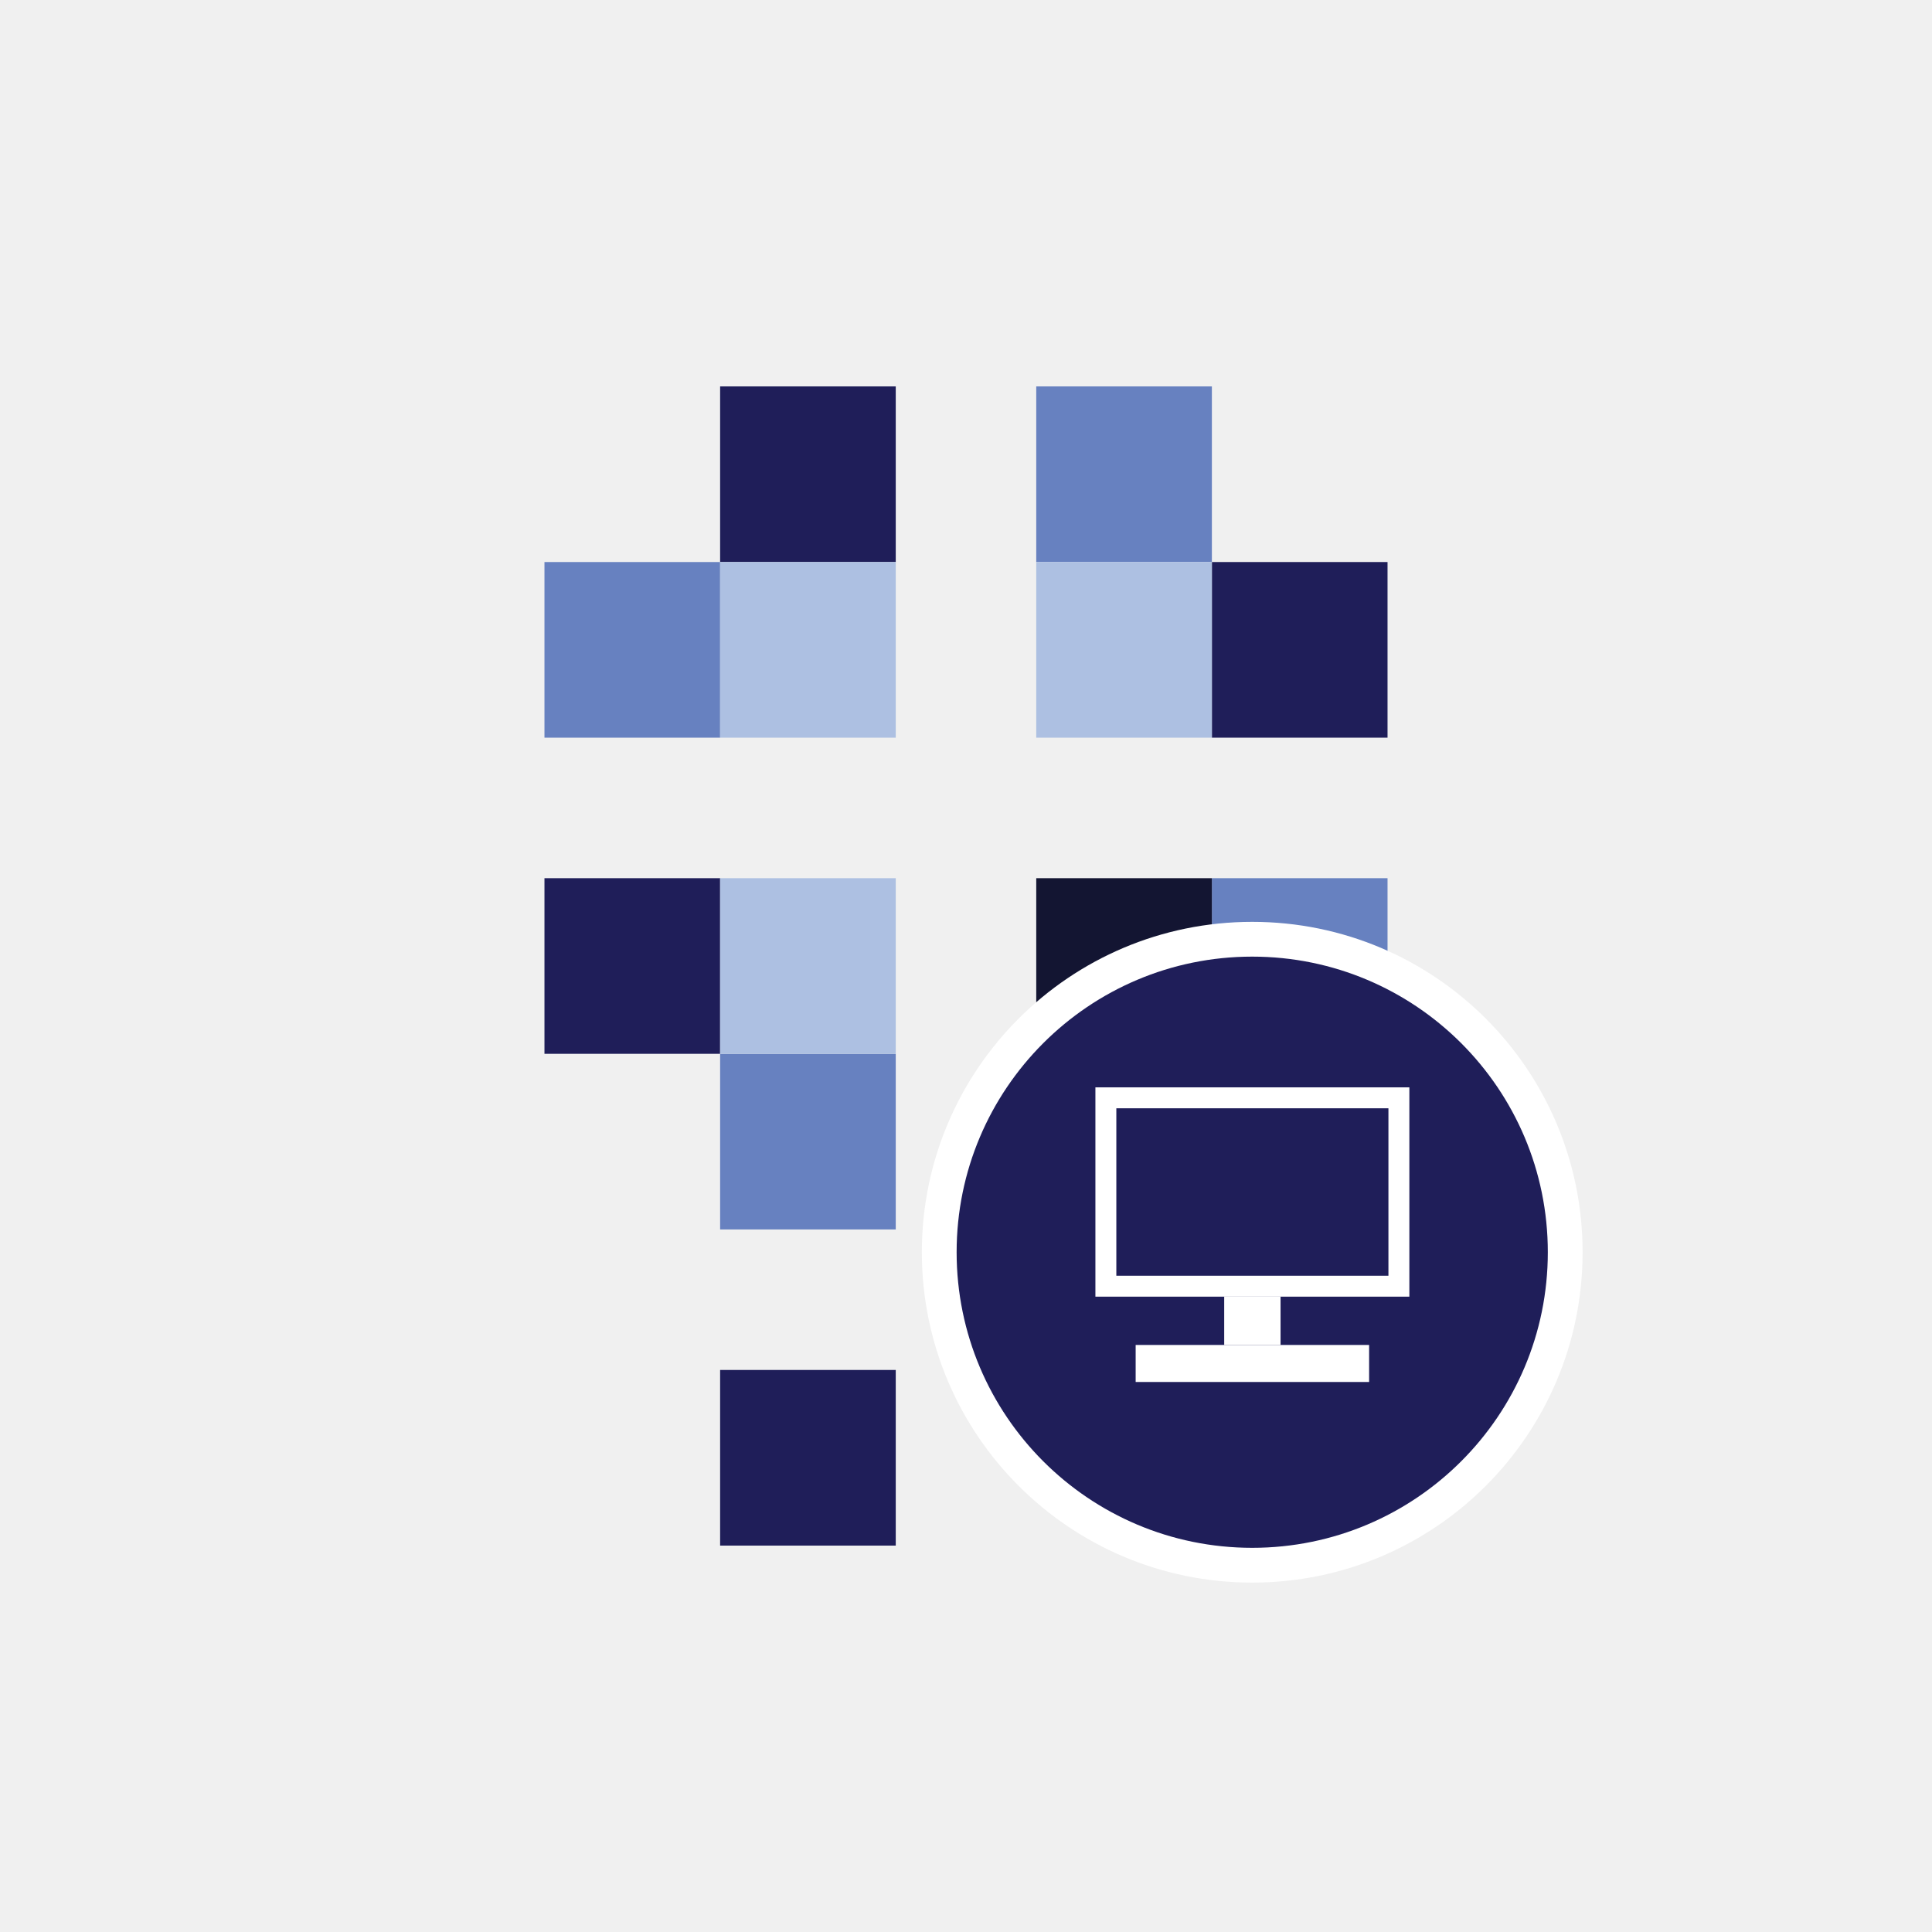
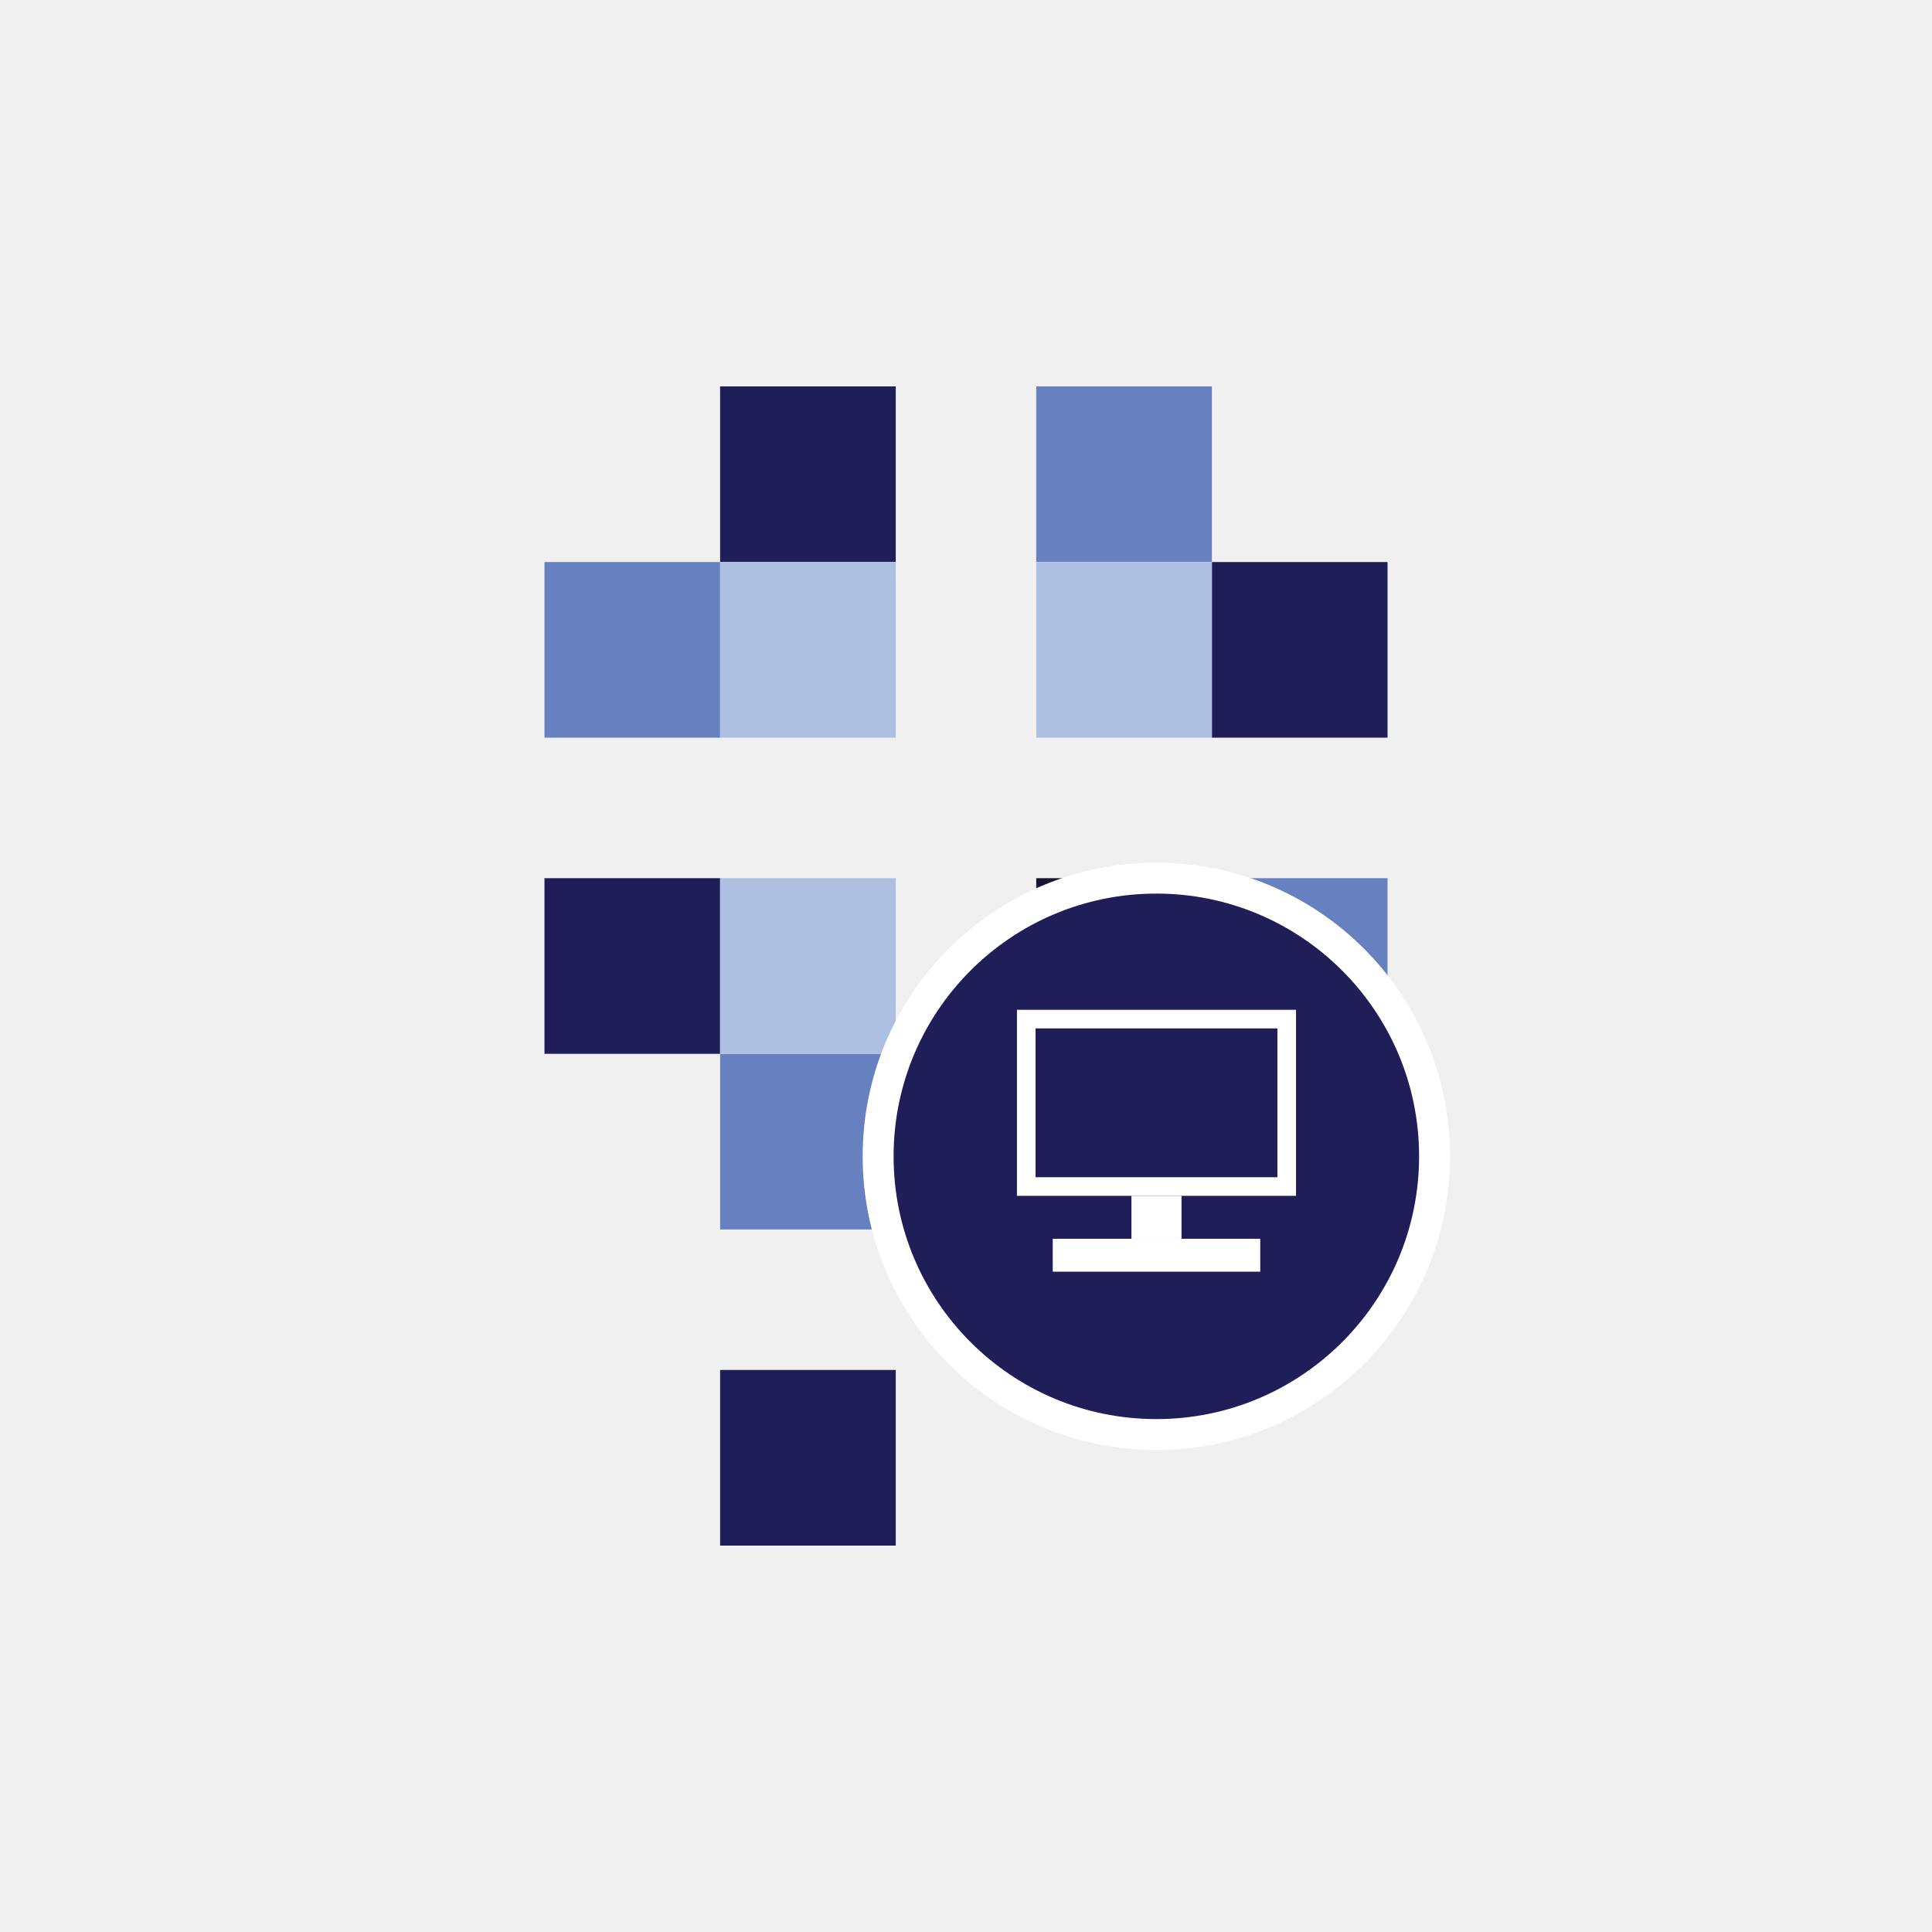
<svg xmlns="http://www.w3.org/2000/svg" viewBox="0 0 108 108">
  <path fill="#1f1e59" d="M40.255,21.600 L50.073,21.600 L50.073,31.418 L40.255,31.418 Z M67.745,31.418 L77.564,31.418 L77.564,41.236 L67.745,41.236 Z M30.436,49.091 L40.255,49.091 L40.255,58.909 L30.436,58.909 Z M40.255,76.582 L50.073,76.582 L50.073,86.400 L40.255,86.400 Z" />
  <path fill="#6781c0" d="M30.436,31.418 L40.255,31.418 L40.255,41.236 L30.436,41.236 Z M57.927,21.600 L67.745,21.600 L67.745,31.418 L57.927,31.418 Z M40.255,58.909 L50.073,58.909 L50.073,68.727 L40.255,68.727 Z M67.745,49.091 L77.564,49.091 L77.564,58.909 L67.745,58.909 Z" />
  <path fill="#adc0e2" d="M40.255,31.418 L50.073,31.418 L50.073,41.236 L40.255,41.236 Z M57.927,31.418 L67.745,31.418 L67.745,41.236 L57.927,41.236 Z M40.255,49.091 L50.073,49.091 L50.073,58.909 L40.255,58.909 Z M57.927,58.909 L67.745,58.909 L67.745,68.727 L57.927,68.727 Z" />
  <path fill="#131532" d="M57.927,49.091 L67.745,49.091 L67.745,58.909 L57.927,58.909 Z" />
-   <g transform="translate(70,70) scale(0.9) translate(-84.24,-84.24)">
+   <g transform="translate(64.64,64.64) scale(0.8) translate(-84.24,-84.24)">
    <path fill="#ffffff" d="M63.720,84.240 a20.520,20.520 0 1,0 41.040,0 a20.520,20.520 0 1,0 -41.040,0 Z" />
    <path fill="#1f1e59" d="M65.880,84.240 a18.360,18.360 0 1,0 36.720,0 a18.360,18.360 0 1,0 -36.720,0 Z" />
    <path fill="#ffffff" d="M74.500,74.000 L94.000,74.000 L94.000,87.000 L74.500,87.000 Z" />
    <path fill="#1f1e59" d="M75.800,75.300 L92.700,75.300 L92.700,85.700 L75.800,85.700 Z" />
    <path fill="#ffffff" d="M82.500,87.000 L86.000,87.000 L86.000,90.000 L82.500,90.000 Z" />
    <path fill="#ffffff" d="M77.000,90.000 L91.500,90.000 L91.500,92.300 L77.000,92.300 Z" />
  </g>
</svg>
